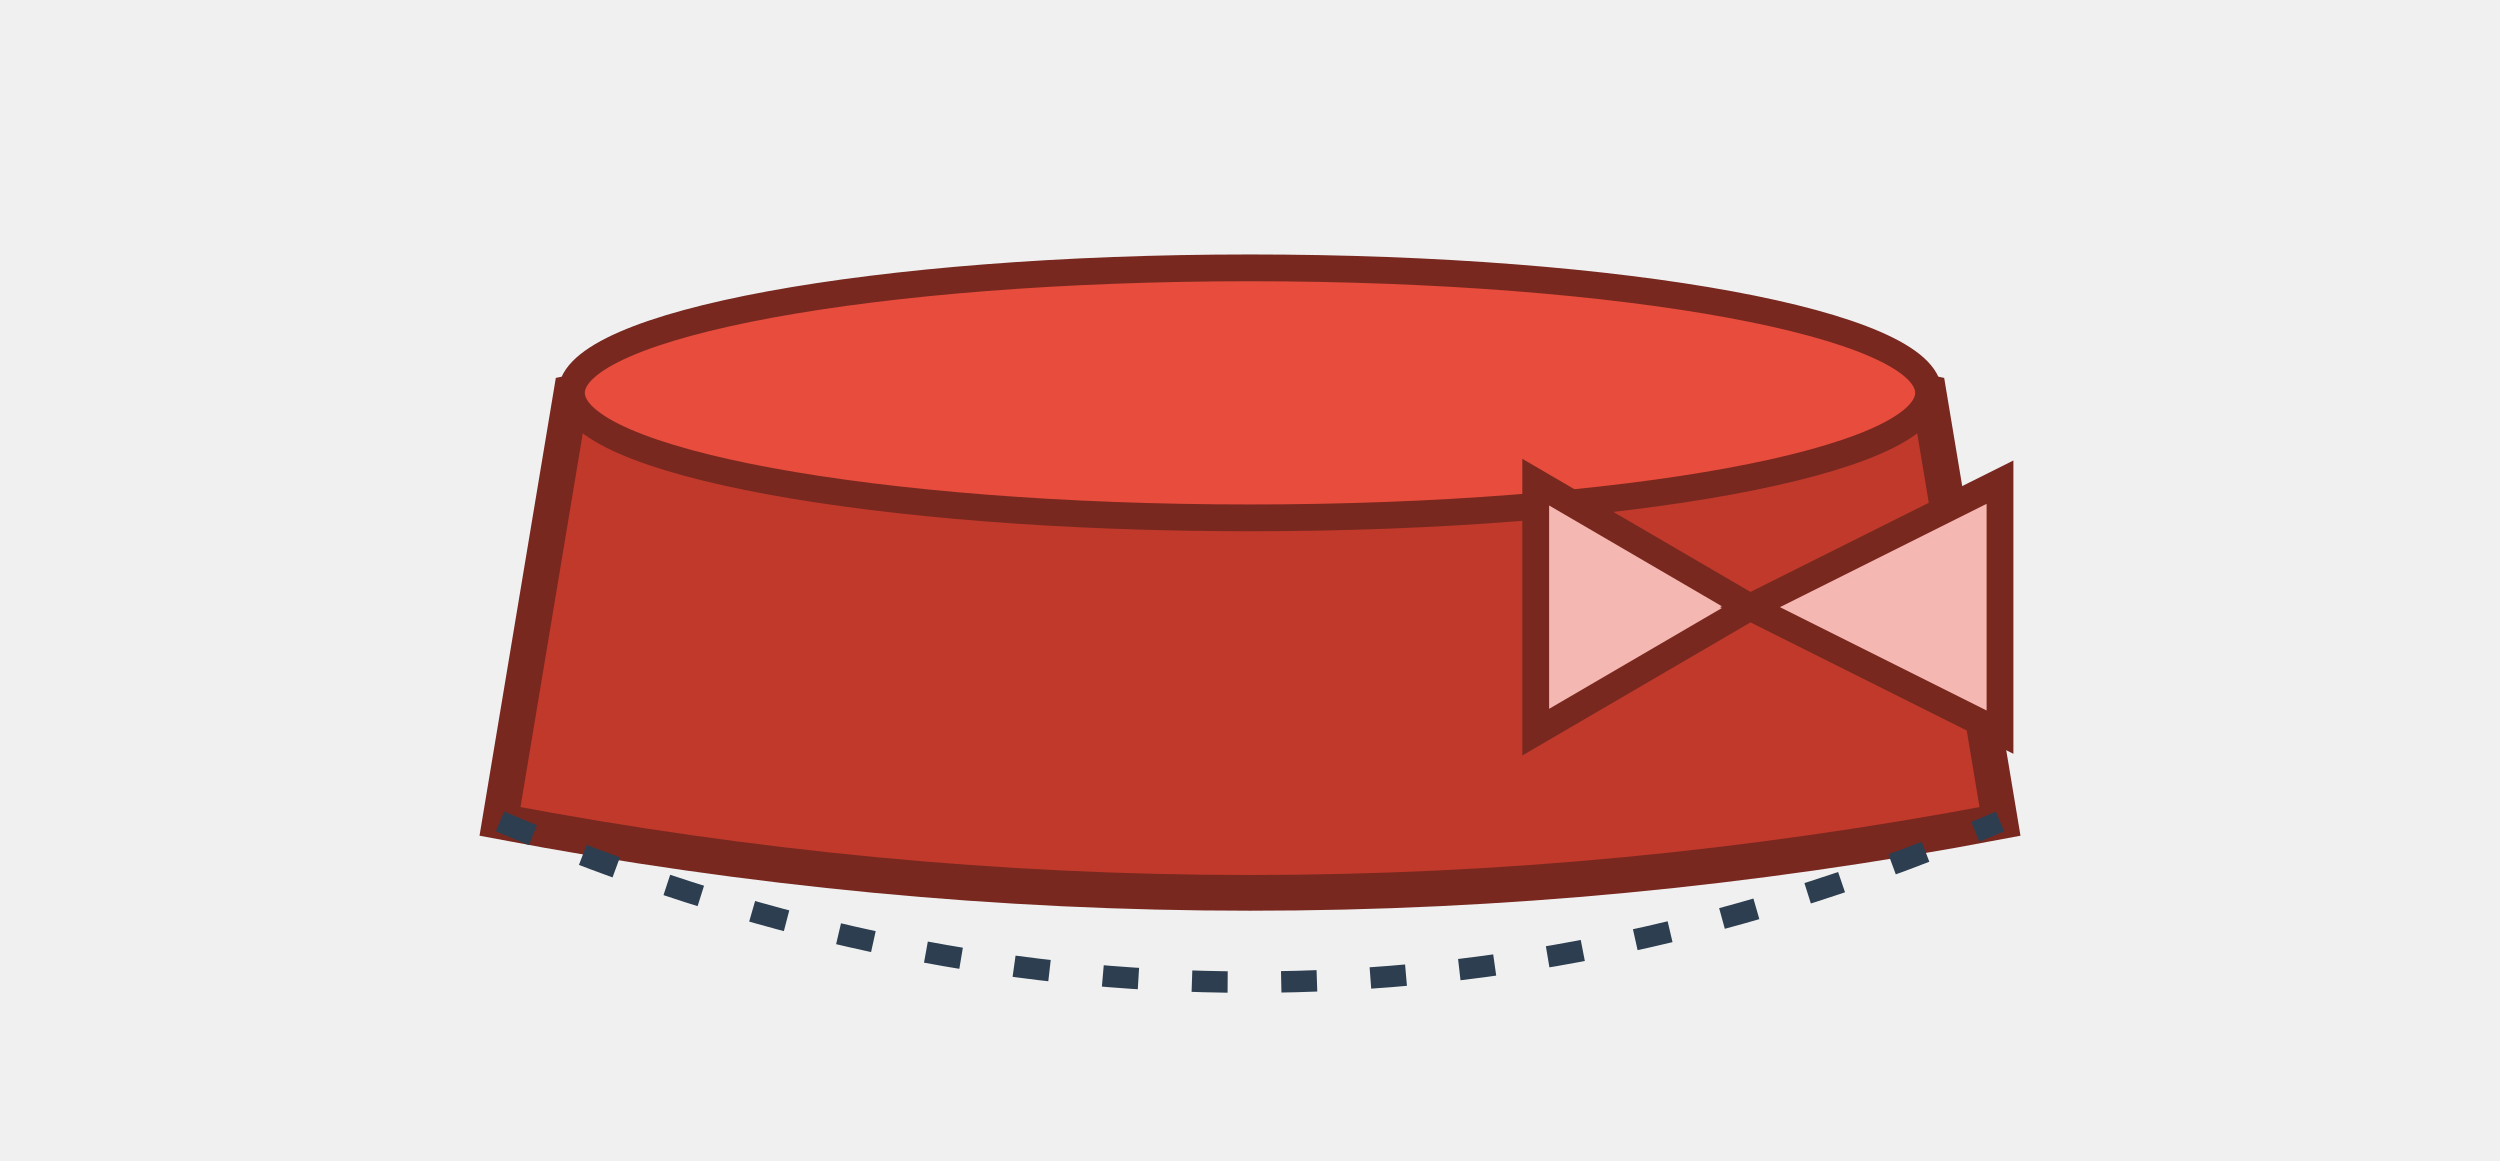
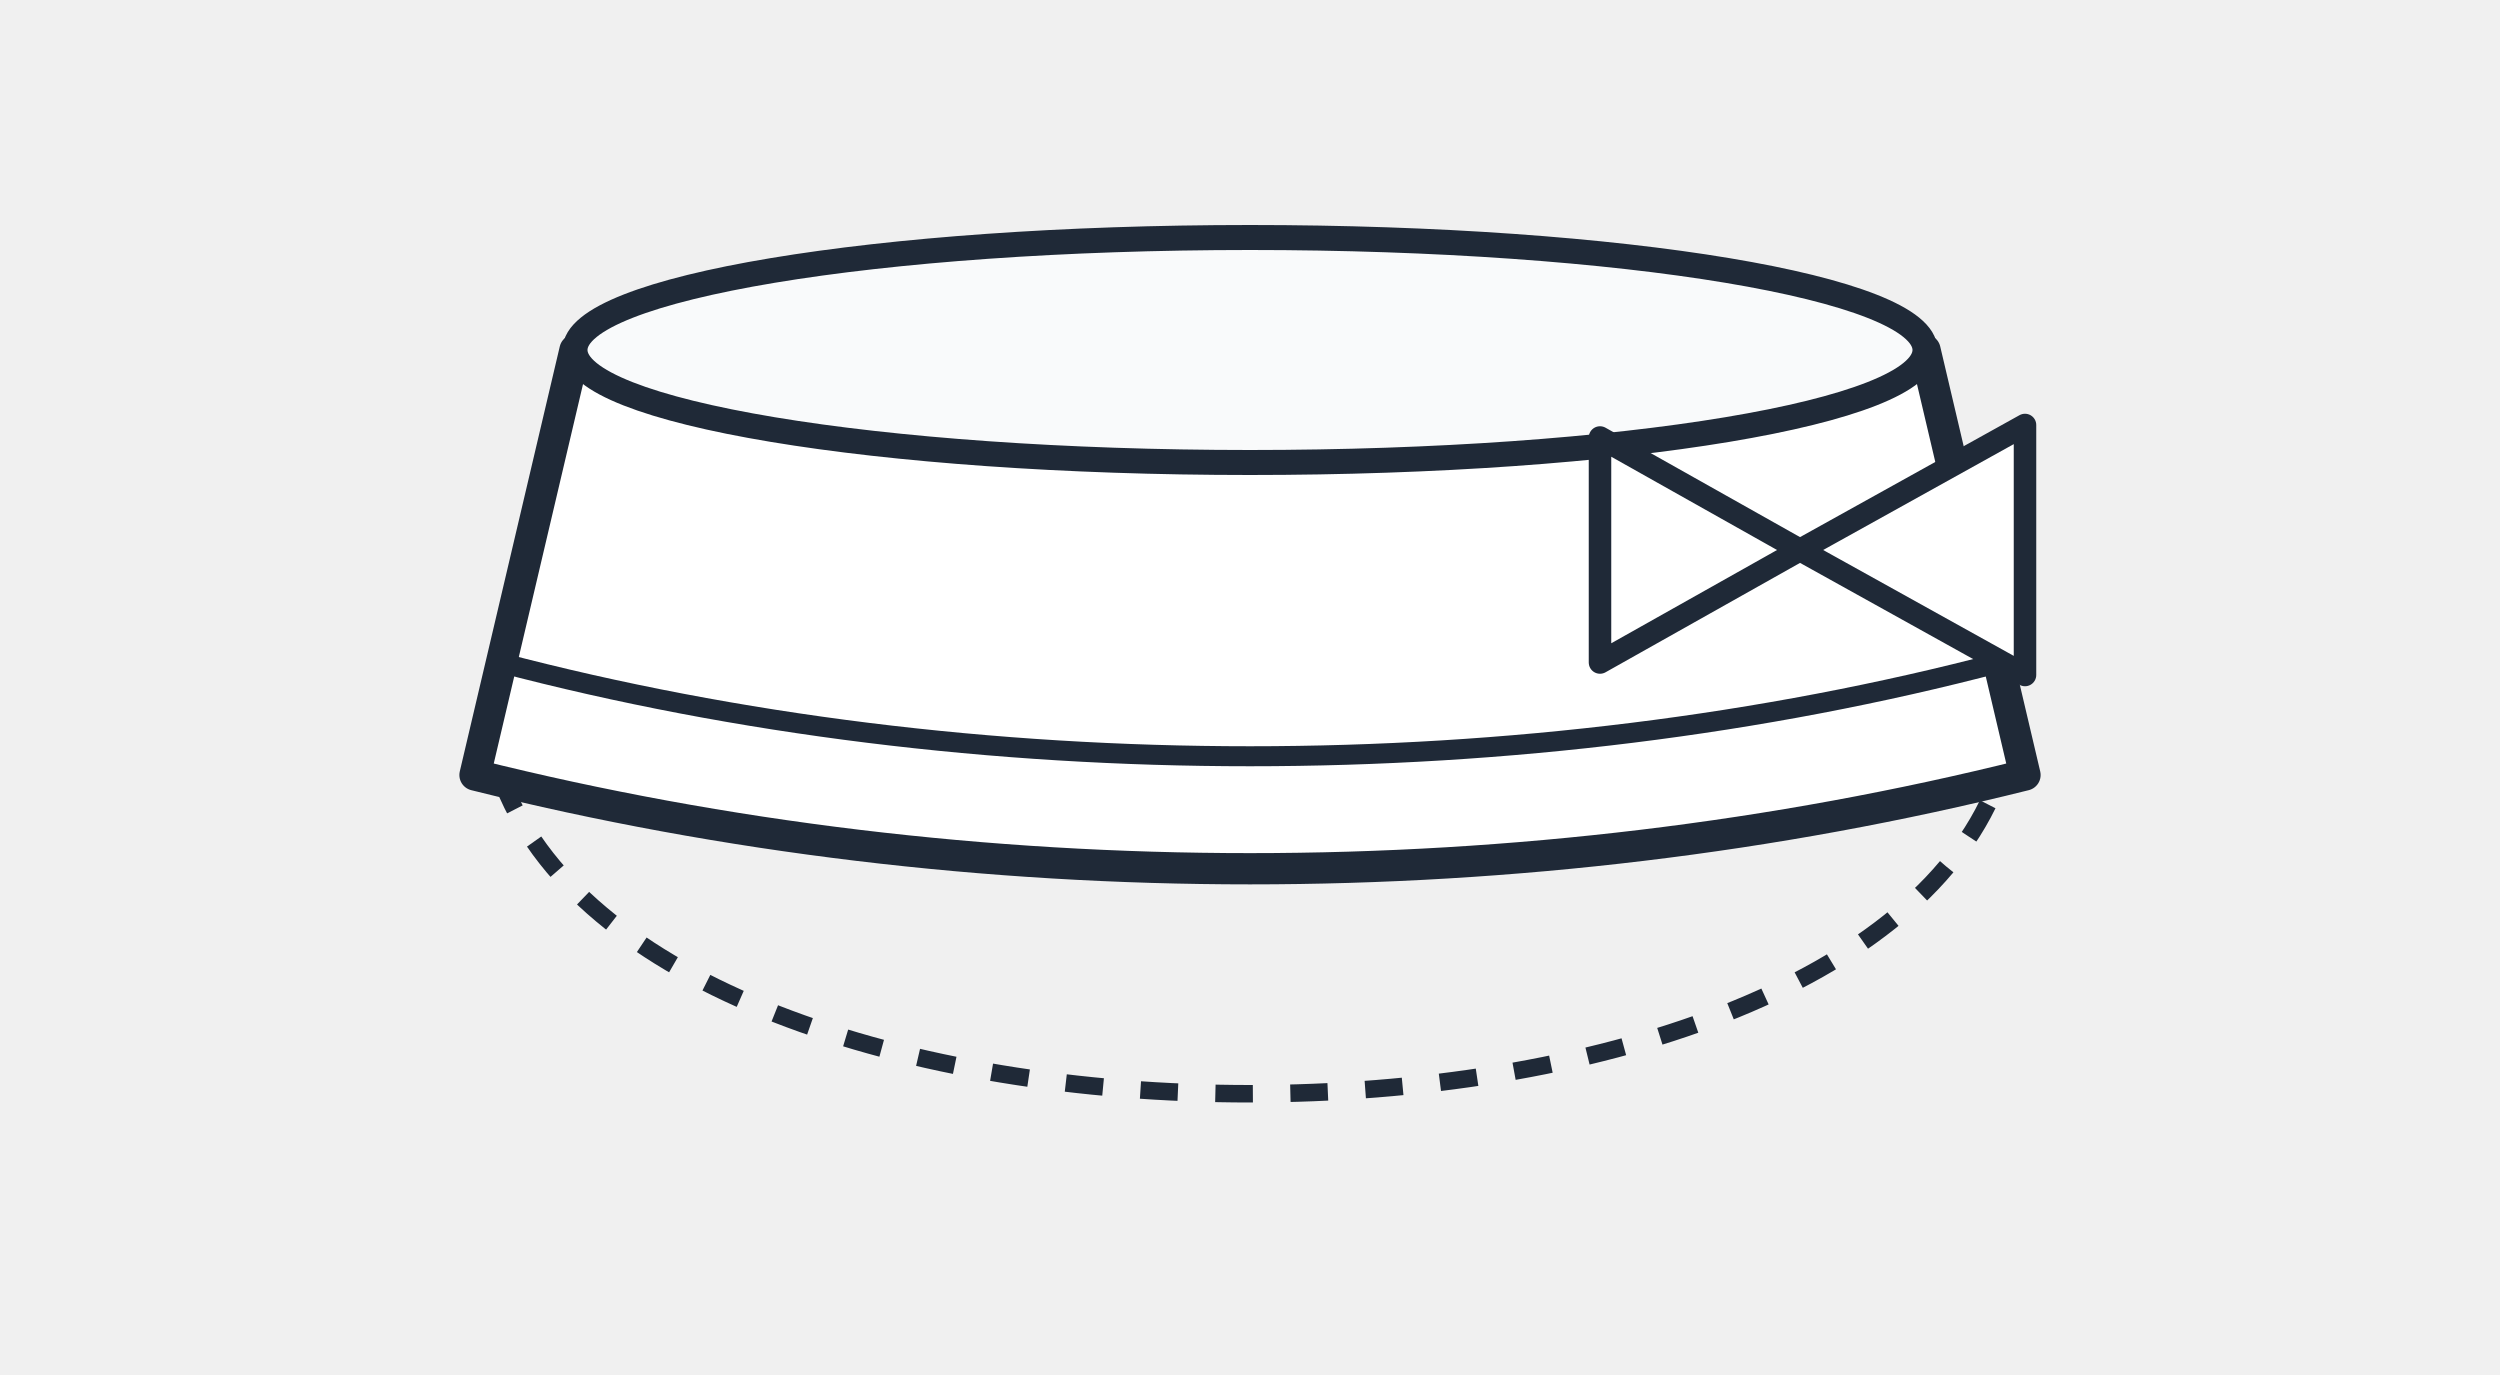
- <svg xmlns="http://www.w3.org/2000/svg" viewBox="0 0 140 65">
-   <path d="M32,22 Q70,14 108,22 L112,46 Q70,54 28,46 Z" fill="#c0392b" stroke="#78281f" stroke-width="2" />
-   <ellipse cx="70" cy="22" rx="38" ry="7" fill="#e74c3c" stroke="#78281f" stroke-width="1.5" />
-   <path d="M98,34 L112,27 L112,41 Z M98,34 L86,27 L86,41 Z" fill="#f5b7b1" stroke="#78281f" stroke-width="1.5" />
-   <path d="M28,46 Q70,64 112,46" stroke="#2c3e50" stroke-width="1.2" stroke-dasharray="2,3" fill="none" />
+ <svg xmlns="http://www.w3.org/2000/svg" viewBox="0 0 200 110" width="200" height="110">
+   <path d="M40,62 C52,96 148,96 160,62" fill="none" stroke="#1f2937" stroke-width="1.4" stroke-dasharray="3,3" />
+   <path d="M46,28 C82,20 118,20 154,28 L162,62 C122,72 78,72 38,62 Z" fill="#ffffff" stroke="#1f2937" stroke-width="2.5" stroke-linejoin="round" />
+   <ellipse cx="100" cy="28" rx="54" ry="9" fill="#f9fafb" stroke="#1f2937" stroke-width="2" />
+   <path d="M40,53 C78,63 122,63 160,53" fill="none" stroke="#1f2937" stroke-width="1.6" />
+   <path d="M144,44 L128,35 L128,53 Z M144,44 L162,34 L162,54 Z" fill="#ffffff" stroke="#1f2937" stroke-width="1.8" stroke-linejoin="round" />
</svg>
